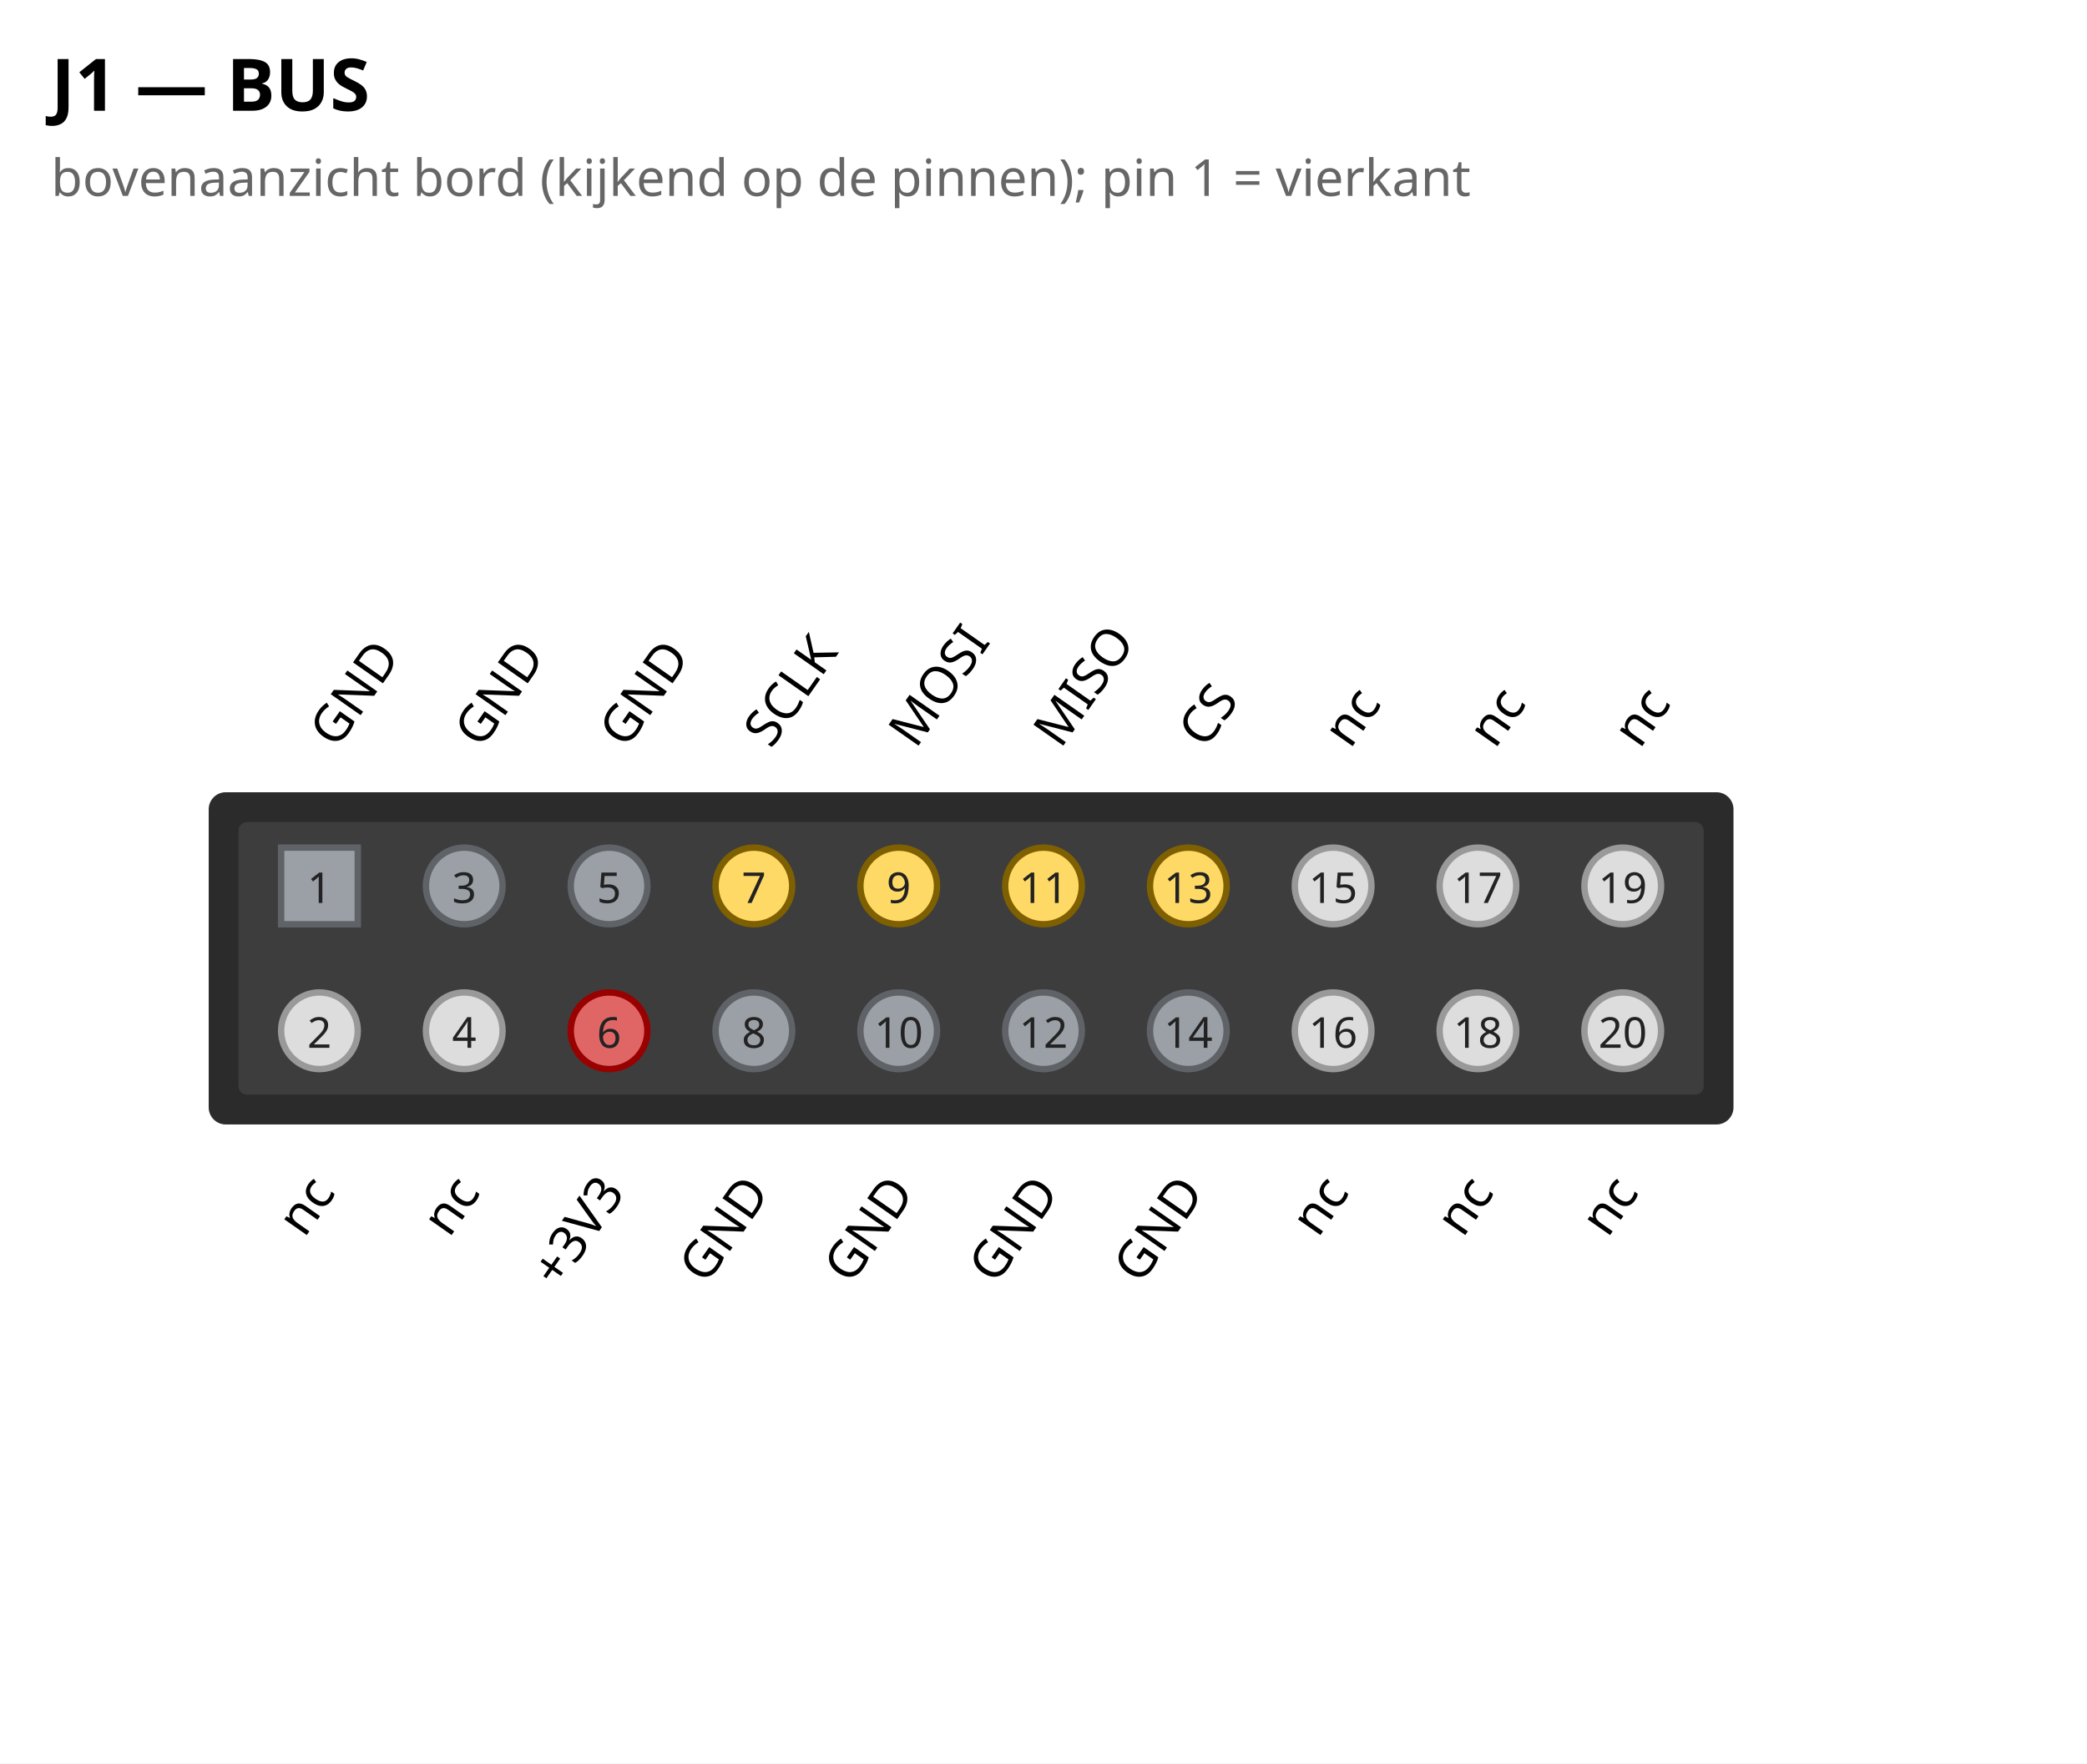
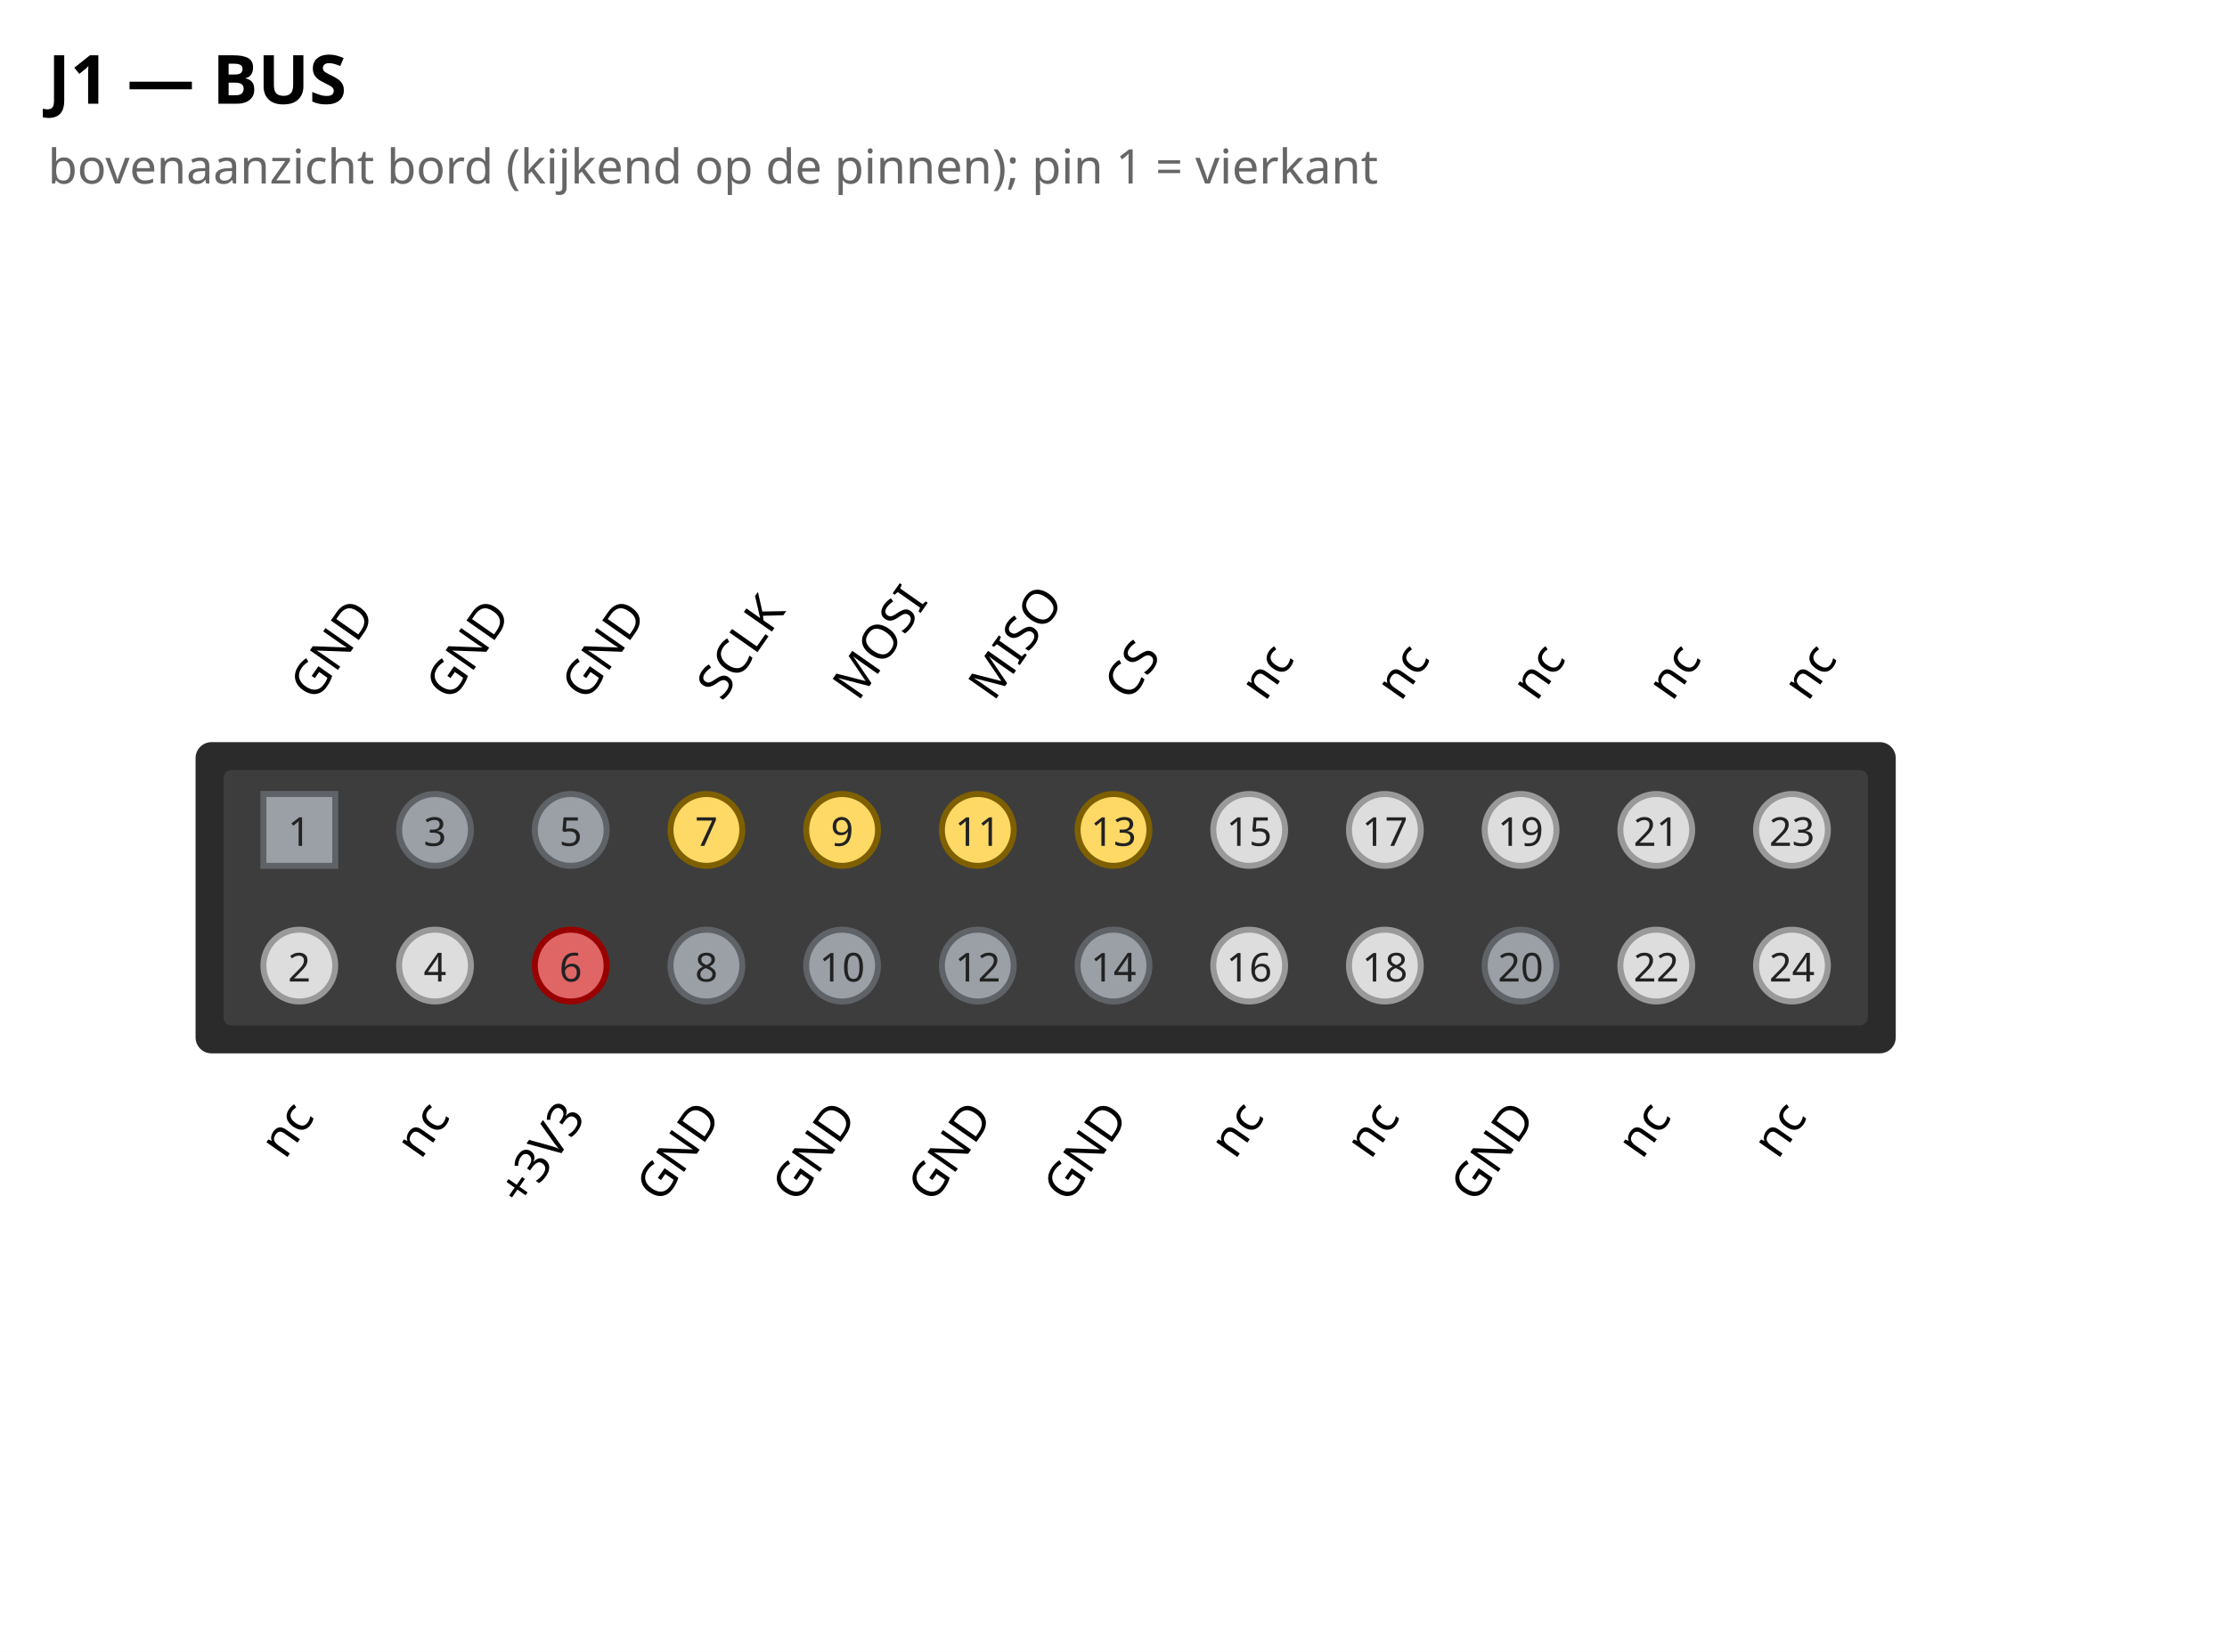
- <svg xmlns="http://www.w3.org/2000/svg" width="490" height="414" viewBox="0 0 490 414" font-family="sans-serif">
-   <rect width="490" height="414" fill="white" />
+ <svg xmlns="http://www.w3.org/2000/svg" width="558" height="414" viewBox="0 0 558 414" font-family="sans-serif">
+   <rect width="558" height="414" fill="white" />
  <text x="12" y="26" font-size="17" font-weight="bold">J1 — BUS</text>
  <text x="12" y="46" font-size="12" fill="#666">bovenaanzicht bord (kijkend op de pinnen); pin 1 = vierkant</text>
-   <rect x="49.0" y="186.0" width="358.0" height="78.0" rx="4" fill="#2b2b2b" />
-   <rect x="56.0" y="193.0" width="344.0" height="64.0" rx="2" fill="#3d3d3d" />
+   <rect x="49.0" y="186.0" width="426.0" height="78.0" rx="4" fill="#2b2b2b" />
+   <rect x="56.0" y="193.0" width="412.0" height="64.0" rx="2" fill="#3d3d3d" />
  <rect x="66.0" y="199.0" width="18" height="18" fill="#9aa0a6" stroke="#5f6368" stroke-width="1.5" />
  <text x="75.0" y="212.0" font-size="10" text-anchor="middle" fill="#222">1</text>
  <text x="79.0" y="176.0" font-size="12" transform="rotate(-55 79.0 176.0)">GND</text>
  <circle cx="75.0" cy="242.0" r="9" fill="#ddd" stroke="#999" stroke-width="1.5" />
  <text x="75.0" y="246.0" font-size="10" text-anchor="middle" fill="#222">2</text>
  <text x="79.0" y="280.0" font-size="12" text-anchor="end" transform="rotate(-55 79.0 280.0)">nc</text>
  <circle cx="109.0" cy="208.0" r="9" fill="#9aa0a6" stroke="#5f6368" stroke-width="1.5" />
  <text x="109.0" y="212.0" font-size="10" text-anchor="middle" fill="#222">3</text>
  <text x="113.0" y="176.0" font-size="12" transform="rotate(-55 113.0 176.0)">GND</text>
  <circle cx="109.0" cy="242.0" r="9" fill="#ddd" stroke="#999" stroke-width="1.5" />
  <text x="109.0" y="246.0" font-size="10" text-anchor="middle" fill="#222">4</text>
  <text x="113.0" y="280.0" font-size="12" text-anchor="end" transform="rotate(-55 113.0 280.0)">nc</text>
  <circle cx="143.0" cy="208.0" r="9" fill="#9aa0a6" stroke="#5f6368" stroke-width="1.5" />
  <text x="143.0" y="212.0" font-size="10" text-anchor="middle" fill="#222">5</text>
  <text x="147.0" y="176.0" font-size="12" transform="rotate(-55 147.0 176.0)">GND</text>
  <circle cx="143.0" cy="242.0" r="9" fill="#e06666" stroke="#990000" stroke-width="1.5" />
  <text x="143.0" y="246.0" font-size="10" text-anchor="middle" fill="#222">6</text>
  <text x="147.0" y="280.0" font-size="12" text-anchor="end" transform="rotate(-55 147.0 280.0)">+3V3</text>
  <circle cx="177.0" cy="208.0" r="9" fill="#ffd966" stroke="#7f6000" stroke-width="1.5" />
  <text x="177.0" y="212.0" font-size="10" text-anchor="middle" fill="#222">7</text>
  <text x="181.0" y="176.0" font-size="12" transform="rotate(-55 181.0 176.0)">SCLK</text>
  <circle cx="177.0" cy="242.0" r="9" fill="#9aa0a6" stroke="#5f6368" stroke-width="1.5" />
  <text x="177.0" y="246.0" font-size="10" text-anchor="middle" fill="#222">8</text>
  <text x="181.0" y="280.0" font-size="12" text-anchor="end" transform="rotate(-55 181.0 280.0)">GND</text>
  <circle cx="211.0" cy="208.0" r="9" fill="#ffd966" stroke="#7f6000" stroke-width="1.5" />
  <text x="211.0" y="212.0" font-size="10" text-anchor="middle" fill="#222">9</text>
  <text x="215.0" y="176.0" font-size="12" transform="rotate(-55 215.0 176.0)">MOSI</text>
  <circle cx="211.0" cy="242.0" r="9" fill="#9aa0a6" stroke="#5f6368" stroke-width="1.5" />
  <text x="211.0" y="246.0" font-size="10" text-anchor="middle" fill="#222">10</text>
  <text x="215.0" y="280.0" font-size="12" text-anchor="end" transform="rotate(-55 215.0 280.0)">GND</text>
  <circle cx="245.0" cy="208.0" r="9" fill="#ffd966" stroke="#7f6000" stroke-width="1.5" />
  <text x="245.0" y="212.0" font-size="10" text-anchor="middle" fill="#222">11</text>
  <text x="249.0" y="176.0" font-size="12" transform="rotate(-55 249.0 176.0)">MISO</text>
  <circle cx="245.0" cy="242.0" r="9" fill="#9aa0a6" stroke="#5f6368" stroke-width="1.5" />
  <text x="245.0" y="246.0" font-size="10" text-anchor="middle" fill="#222">12</text>
  <text x="249.0" y="280.0" font-size="12" text-anchor="end" transform="rotate(-55 249.0 280.0)">GND</text>
  <circle cx="279.0" cy="208.0" r="9" fill="#ffd966" stroke="#7f6000" stroke-width="1.5" />
  <text x="279.0" y="212.0" font-size="10" text-anchor="middle" fill="#222">13</text>
  <text x="283.0" y="176.0" font-size="12" transform="rotate(-55 283.0 176.0)">CS</text>
  <circle cx="279.0" cy="242.0" r="9" fill="#9aa0a6" stroke="#5f6368" stroke-width="1.5" />
  <text x="279.0" y="246.0" font-size="10" text-anchor="middle" fill="#222">14</text>
  <text x="283.0" y="280.0" font-size="12" text-anchor="end" transform="rotate(-55 283.0 280.0)">GND</text>
  <circle cx="313.0" cy="208.0" r="9" fill="#ddd" stroke="#999" stroke-width="1.5" />
  <text x="313.0" y="212.0" font-size="10" text-anchor="middle" fill="#222">15</text>
  <text x="317.0" y="176.0" font-size="12" transform="rotate(-55 317.0 176.0)">nc</text>
  <circle cx="313.0" cy="242.0" r="9" fill="#ddd" stroke="#999" stroke-width="1.5" />
  <text x="313.0" y="246.0" font-size="10" text-anchor="middle" fill="#222">16</text>
  <text x="317.0" y="280.0" font-size="12" text-anchor="end" transform="rotate(-55 317.0 280.0)">nc</text>
  <circle cx="347.0" cy="208.0" r="9" fill="#ddd" stroke="#999" stroke-width="1.5" />
  <text x="347.0" y="212.0" font-size="10" text-anchor="middle" fill="#222">17</text>
  <text x="351.0" y="176.0" font-size="12" transform="rotate(-55 351.0 176.0)">nc</text>
  <circle cx="347.0" cy="242.0" r="9" fill="#ddd" stroke="#999" stroke-width="1.5" />
  <text x="347.0" y="246.0" font-size="10" text-anchor="middle" fill="#222">18</text>
  <text x="351.0" y="280.0" font-size="12" text-anchor="end" transform="rotate(-55 351.0 280.0)">nc</text>
  <circle cx="381.0" cy="208.0" r="9" fill="#ddd" stroke="#999" stroke-width="1.5" />
  <text x="381.0" y="212.0" font-size="10" text-anchor="middle" fill="#222">19</text>
  <text x="385.0" y="176.0" font-size="12" transform="rotate(-55 385.0 176.0)">nc</text>
-   <circle cx="381.0" cy="242.0" r="9" fill="#ddd" stroke="#999" stroke-width="1.5" />
+   <circle cx="381.0" cy="242.0" r="9" fill="#9aa0a6" stroke="#5f6368" stroke-width="1.5" />
  <text x="381.0" y="246.0" font-size="10" text-anchor="middle" fill="#222">20</text>
-   <text x="385.0" y="280.0" font-size="12" text-anchor="end" transform="rotate(-55 385.0 280.0)">nc</text>
+   <text x="385.0" y="280.0" font-size="12" text-anchor="end" transform="rotate(-55 385.0 280.0)">GND</text>
+   <circle cx="415.0" cy="208.0" r="9" fill="#ddd" stroke="#999" stroke-width="1.5" />
+   <text x="415.0" y="212.0" font-size="10" text-anchor="middle" fill="#222">21</text>
+   <text x="419.0" y="176.0" font-size="12" transform="rotate(-55 419.0 176.0)">nc</text>
+   <circle cx="415.0" cy="242.0" r="9" fill="#ddd" stroke="#999" stroke-width="1.5" />
+   <text x="415.0" y="246.0" font-size="10" text-anchor="middle" fill="#222">22</text>
+   <text x="419.0" y="280.0" font-size="12" text-anchor="end" transform="rotate(-55 419.0 280.0)">nc</text>
+   <circle cx="449.0" cy="208.0" r="9" fill="#ddd" stroke="#999" stroke-width="1.5" />
+   <text x="449.0" y="212.0" font-size="10" text-anchor="middle" fill="#222">23</text>
+   <text x="453.0" y="176.0" font-size="12" transform="rotate(-55 453.0 176.0)">nc</text>
+   <circle cx="449.0" cy="242.0" r="9" fill="#ddd" stroke="#999" stroke-width="1.5" />
+   <text x="449.0" y="246.0" font-size="10" text-anchor="middle" fill="#222">24</text>
+   <text x="453.0" y="280.0" font-size="12" text-anchor="end" transform="rotate(-55 453.0 280.0)">nc</text>
</svg>
